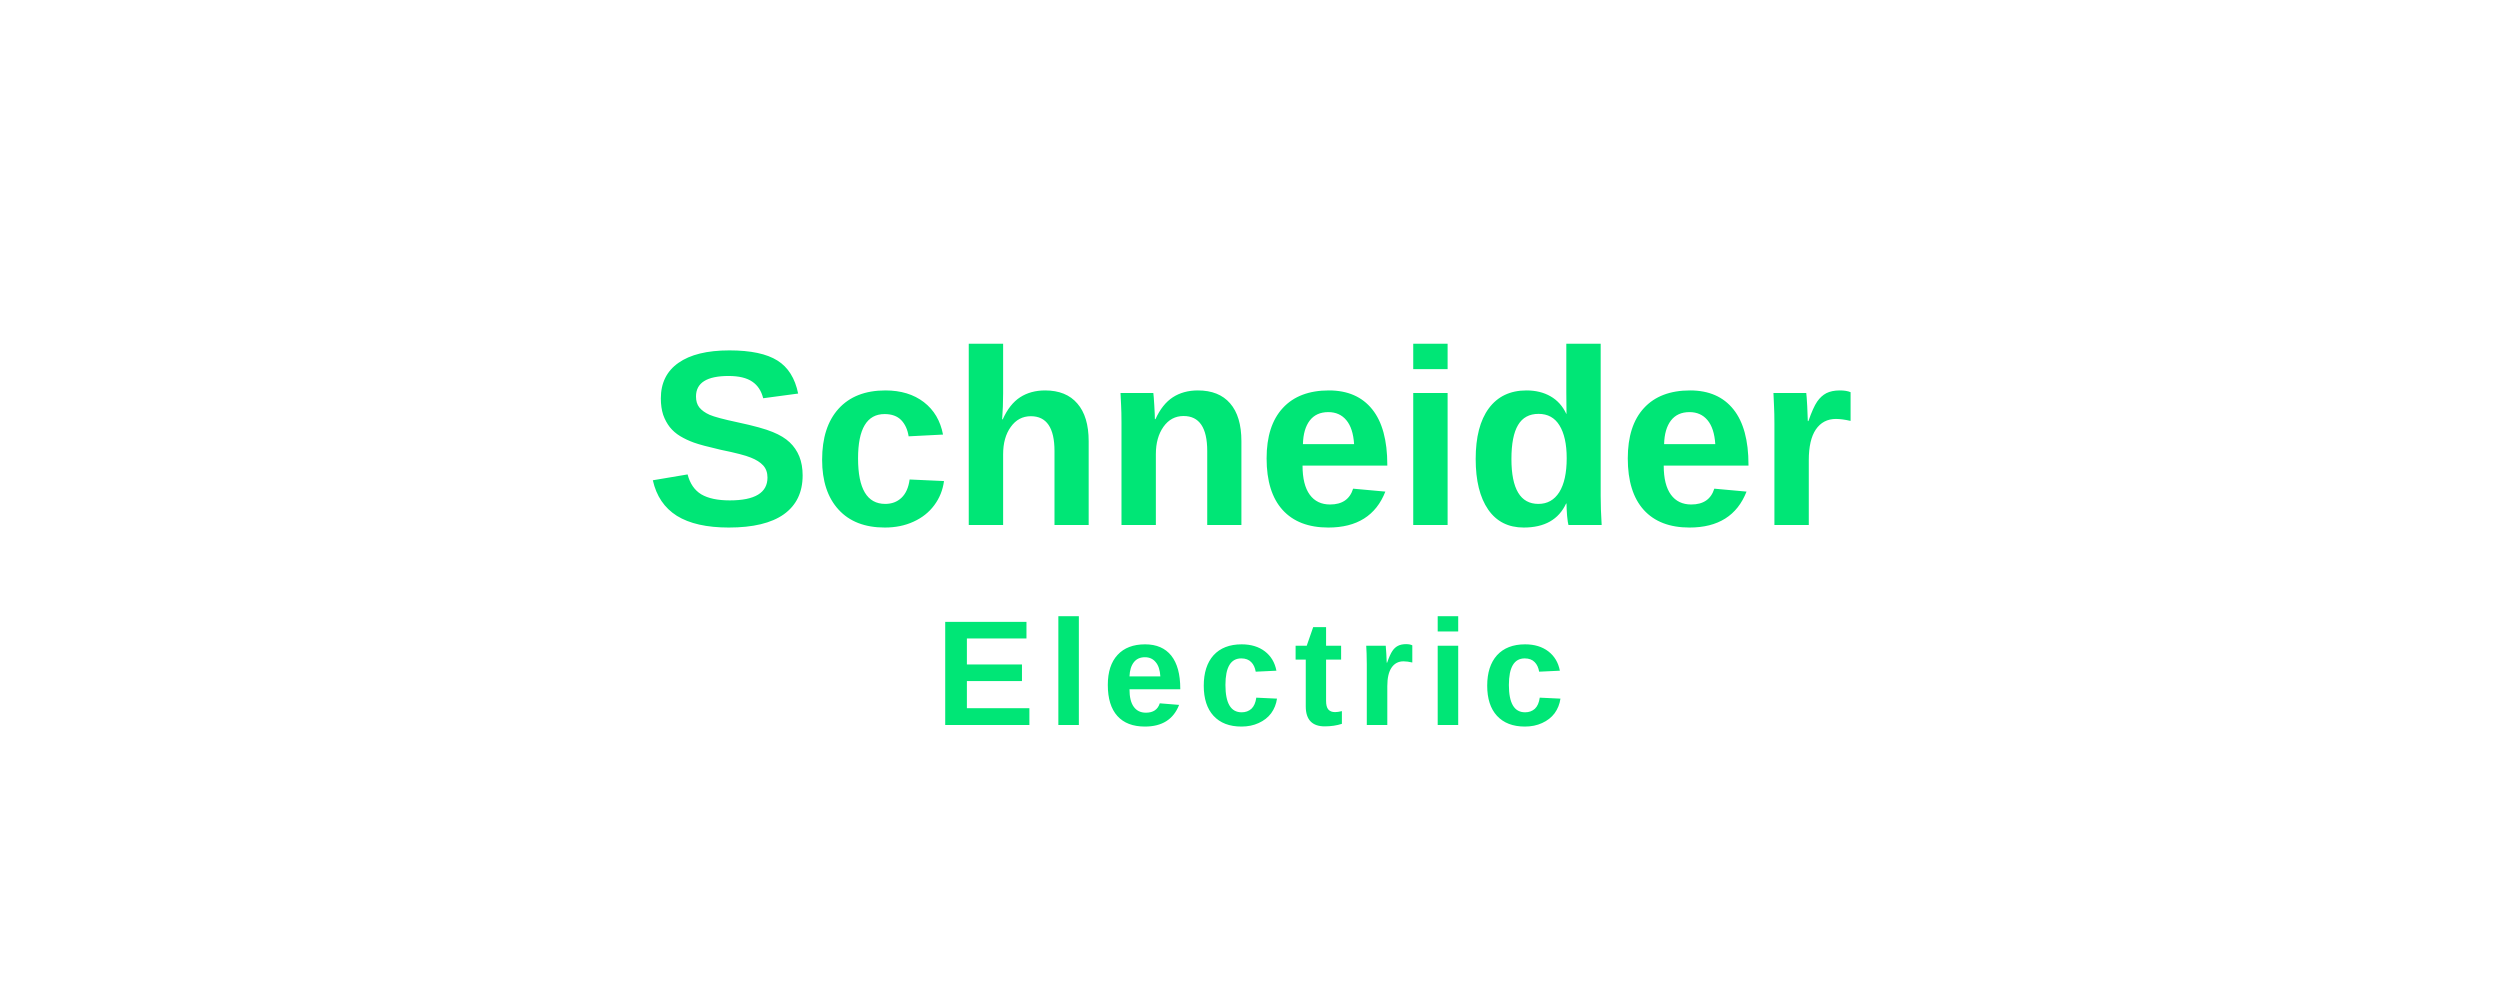
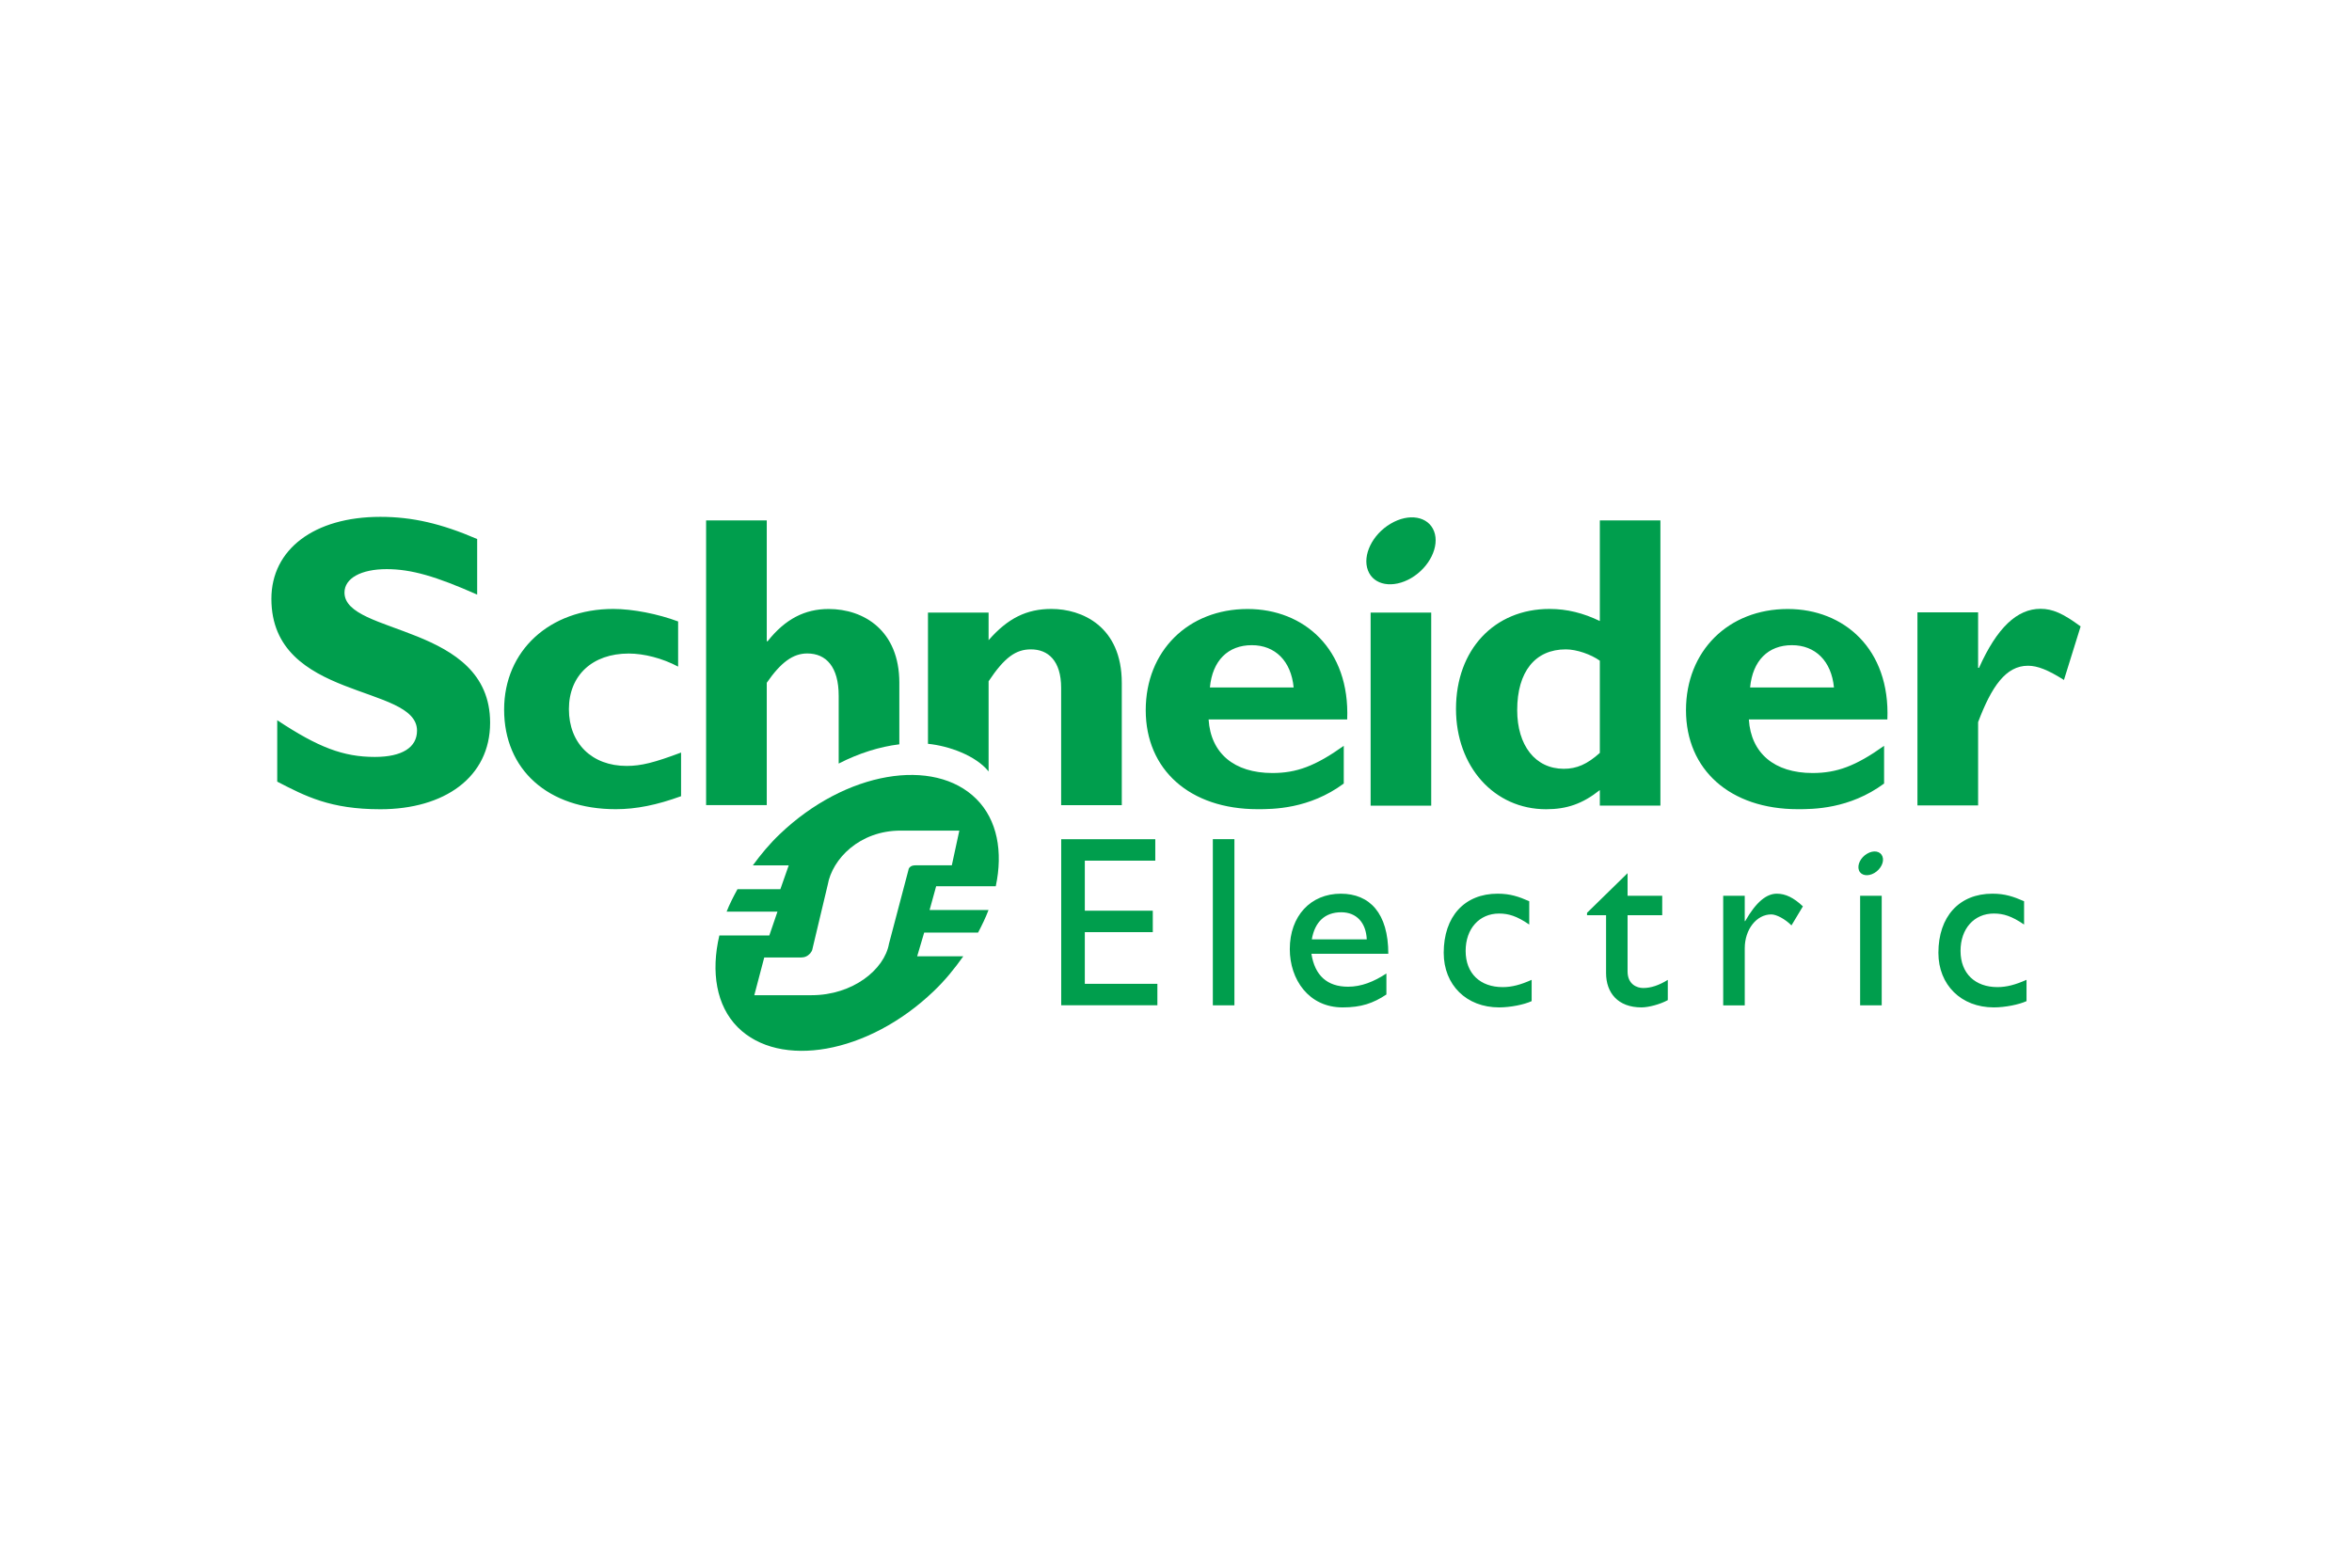
- <svg xmlns="http://www.w3.org/2000/svg" viewBox="0 0 200 80" width="200" height="80">
-   <text x="100" y="42" font-family="'Arial Black', Arial, sans-serif" font-size="20" font-weight="900" fill="#00E676" text-anchor="middle">Schneider</text>
-   <text x="100" y="58" font-family="Arial, sans-serif" font-size="12" font-weight="800" fill="#00E676" text-anchor="middle" letter-spacing="1">Electric</text>
+ <svg xmlns="http://www.w3.org/2000/svg" height="800" width="1200" version="1.0" viewBox="-27.712 -13.634 240.168 81.805">
+   <defs>
+     <clipPath id="a">
+       <path d="M409.441 126.252v-43.63h147.796v43.63" />
+     </clipPath>
+     <clipPath id="b">
+       <path d="M409.441 126.252v-43.63h147.796v43.63" />
+     </clipPath>
+   </defs>
+   <path d="M21.014 7.942C16.79 6.067 14.271 5.34 11.77 5.34c-2.625 0-4.306.94-4.306 2.393 0 4.384 14.871 3.15 14.871 13.29 0 5.591-4.691 8.84-11.209 8.84-5.112 0-7.63-1.323-10.53-2.82V20.77c4.183 2.771 6.742 3.75 9.969 3.75 2.797 0 4.306-.979 4.306-2.685C14.871 17.061 0 18.81 0 8.369 0 3.334 4.351 0 11.126 0c3.27 0 6.22.686 9.887 2.264v5.679M41.835 28.53c-2.479.899-4.575 1.327-6.666 1.327-6.926 0-11.404-4.034-11.404-10.171 0-6.025 4.651-10.281 11.146-10.281 2.006 0 4.571.514 6.622 1.278v4.612c-1.624-.863-3.504-1.335-5.043-1.335-3.717 0-6.109 2.234-6.109 5.681 0 3.496 2.351 5.798 5.894 5.798 1.495 0 2.824-.343 5.559-1.366V28.53m54-11.104c.254-2.737 1.844-4.32 4.279-4.32 2.394 0 4.016 1.627 4.272 4.32zm3.851-8.015c-6.077 0-10.404 4.293-10.404 10.332 0 6.085 4.499 10.114 11.432 10.114 1.536 0 5.251 0 8.79-2.619v-3.851c-2.899 2.065-4.816 2.776-7.291 2.776-3.906 0-6.295-2.021-6.511-5.471h14.151c.294-7.201-4.434-11.281-10.168-11.281m12.561 20.087h6.188V9.775h-6.188zm23.406-5.391c-1.289 1.16-2.36 1.625-3.681 1.625-2.914 0-4.758-2.397-4.758-5.991 0-3.938 1.844-6.207 4.963-6.207 1.116 0 2.574.514 3.476 1.157zm0-23.744V10.64c-1.671-.809-3.337-1.235-5.139-1.235-5.644 0-9.549 4.171-9.549 10.207 0 5.906 3.905 10.25 9.2 10.25 2.1 0 3.723-.55 5.487-1.958v1.587h6.186V.364h-6.186m15.345 17.062c.258-2.737 1.839-4.32 4.27-4.32 2.397 0 4.036 1.627 4.293 4.32zm3.848-8.015c-6.076 0-10.395 4.293-10.395 10.332 0 6.085 4.499 10.114 11.425 10.114 1.534 0 5.256 0 8.804-2.619v-3.851c-2.902 2.065-4.824 2.776-7.31 2.776-3.885 0-6.284-2.021-6.5-5.471h14.145c.294-7.201-4.438-11.281-10.169-11.281" fill="#009e4d" />
+   <g clip-path="url(#a)" fill="#009e4d" transform="matrix(1.25 0 0 -1.25 -511.8013 157.815)">
+     <path d="M548.863 113.914h.073c1.469 3.284 3.114 4.824 5.023 4.824.989 0 1.842-.377 3.278-1.439l-1.362-4.375c-1.3.82-2.154 1.163-2.939 1.163-1.816 0-2.978-1.712-4.073-4.606v-6.807h-4.956v15.775h4.956v-4.535m-44.442 11.156c.465-1.226-.372-2.936-1.863-3.816-1.497-.879-3.079-.6-3.54.626-.47 1.228.363 2.94 1.858 3.815 1.493.884 3.076.604 3.545-.625" />
+   </g>
+   <path d="M64.121 16.945c0-5.345-3.632-7.534-7.218-7.534-2.438 0-4.441 1.029-6.234 3.297h-.085V.364h-6.194v29.078h6.194V16.945c1.449-2.096 2.686-2.993 4.138-2.993 1.926 0 3.206 1.37 3.206 4.316v6.929c2.078-1.067 4.189-1.722 6.192-1.966V16.945m15.535-7.54c-2.522 0-4.449.938-6.42 3.192V9.775H67.045v13.404c2.145.214 4.881 1.198 6.191 2.822V16.79c1.627-2.442 2.783-3.256 4.322-3.256 1.754 0 3.086 1.157 3.086 3.939v11.975h6.192V16.96c0-5.809-4.103-7.555-7.181-7.555m10.601 25.706h-7.195v5.112h6.941v2.194h-6.941v5.274h7.41v2.191H80.65v-16.96h9.607v2.189m5.876 14.781h2.204v-16.975h-2.204zm13.115-9.508c1.562 0 2.531 1.076 2.604 2.768H106.24c.304-1.766 1.32-2.768 3.009-2.768zM106.2 44.624h7.851c0-4.139-1.891-6.136-4.853-6.136-3.072 0-5.206 2.271-5.206 5.659 0 3.096 1.927 5.955 5.397 5.955 1.891 0 3.114-.42 4.468-1.319v-2.145c-1.308.856-2.576 1.35-3.911 1.35-2.135 0-3.402-1.145-3.746-3.364m22.242-2.986c-1.268-.868-2.114-1.123-3.079-1.123-2.018 0-3.415 1.548-3.415 3.814 0 2.309 1.488 3.7 3.784 3.7.945 0 1.845-.245 2.956-.743V49.46c-.743.35-2.158.641-3.325.641-3.337 0-5.654-2.295-5.654-5.575 0-3.701 2.116-6.039 5.503-6.039 1.294 0 2.164.301 3.23.77v2.38m10.041-2.936h3.538v1.986h-3.538v5.74c0 1.314.951 1.694 1.594 1.694.797 0 1.62-.279 2.513-.83v2.067c-.774.426-1.961.743-2.689.743-2.4 0-3.614-1.49-3.614-3.507v-5.906h-1.944v-.246l4.14-4.051v2.311m11.965 0V41.29h.045c1.124-1.981 2.192-2.803 3.232-2.803.897 0 1.738.421 2.661 1.295L155.22 41.725c-.671-.664-1.539-1.121-2.062-1.121-1.518 0-2.709 1.542-2.709 3.454v5.835h-2.201V38.701h2.201m28.523 2.936c-1.274-.868-2.119-1.123-3.09-1.123-2.013 0-3.399 1.548-3.399 3.814 0 2.309 1.489 3.7 3.771 3.7.946 0 1.841-.245 2.967-.743V49.46c-.759.35-2.175.641-3.34.641-3.333 0-5.659-2.295-5.659-5.575 0-3.701 2.126-6.039 5.513-6.039 1.296 0 2.158.301 3.236.77v2.38m-16.741 8.255h2.204V38.702H162.23z" fill="#009e4d" />
+   <g clip-path="url(#b)" fill="#009e4d" transform="matrix(1.25 0 0 -1.25 -511.8013 157.815)">
+     <path d="M541.047 98.507c.172-.432-.129-1.043-.659-1.354-.534-.312-1.099-.212-1.26.221-.161.437.131 1.043.667 1.355.529.316 1.091.215 1.252-.222m-78.917-.724c-.311 0-.442-.051-.569-.193-.05-.055-.07-.111-.088-.223l-1.581-5.996c-.371-2.103-2.954-4.203-6.321-4.203h-4.681l.812 3.081h3.007c.307 0 .547.114.748.338.074.087.17.223.183.363l1.248 5.239c.368 2.104 2.591 4.428 5.957 4.428h4.794l-.613-2.834zm1.08-3.654l.535 1.94h4.87c.601 2.813.128 5.419-1.579 7.126-3.455 3.455-10.683 2.281-16.068-2.871-.841-.8-1.551-1.665-2.198-2.549h2.932l-.682-1.944h-3.503c-.335-.613-.649-1.221-.889-1.838h4.154l-.665-1.944h-4.082c-.698-2.97-.253-5.74 1.503-7.499 3.412-3.411 10.618-2.212 16 2.939.942.896 1.72 1.863 2.423 2.856h-3.767l.574 1.94h4.404c.323.617.62 1.227.852 1.844h-4.814" />
+   </g>
</svg>
